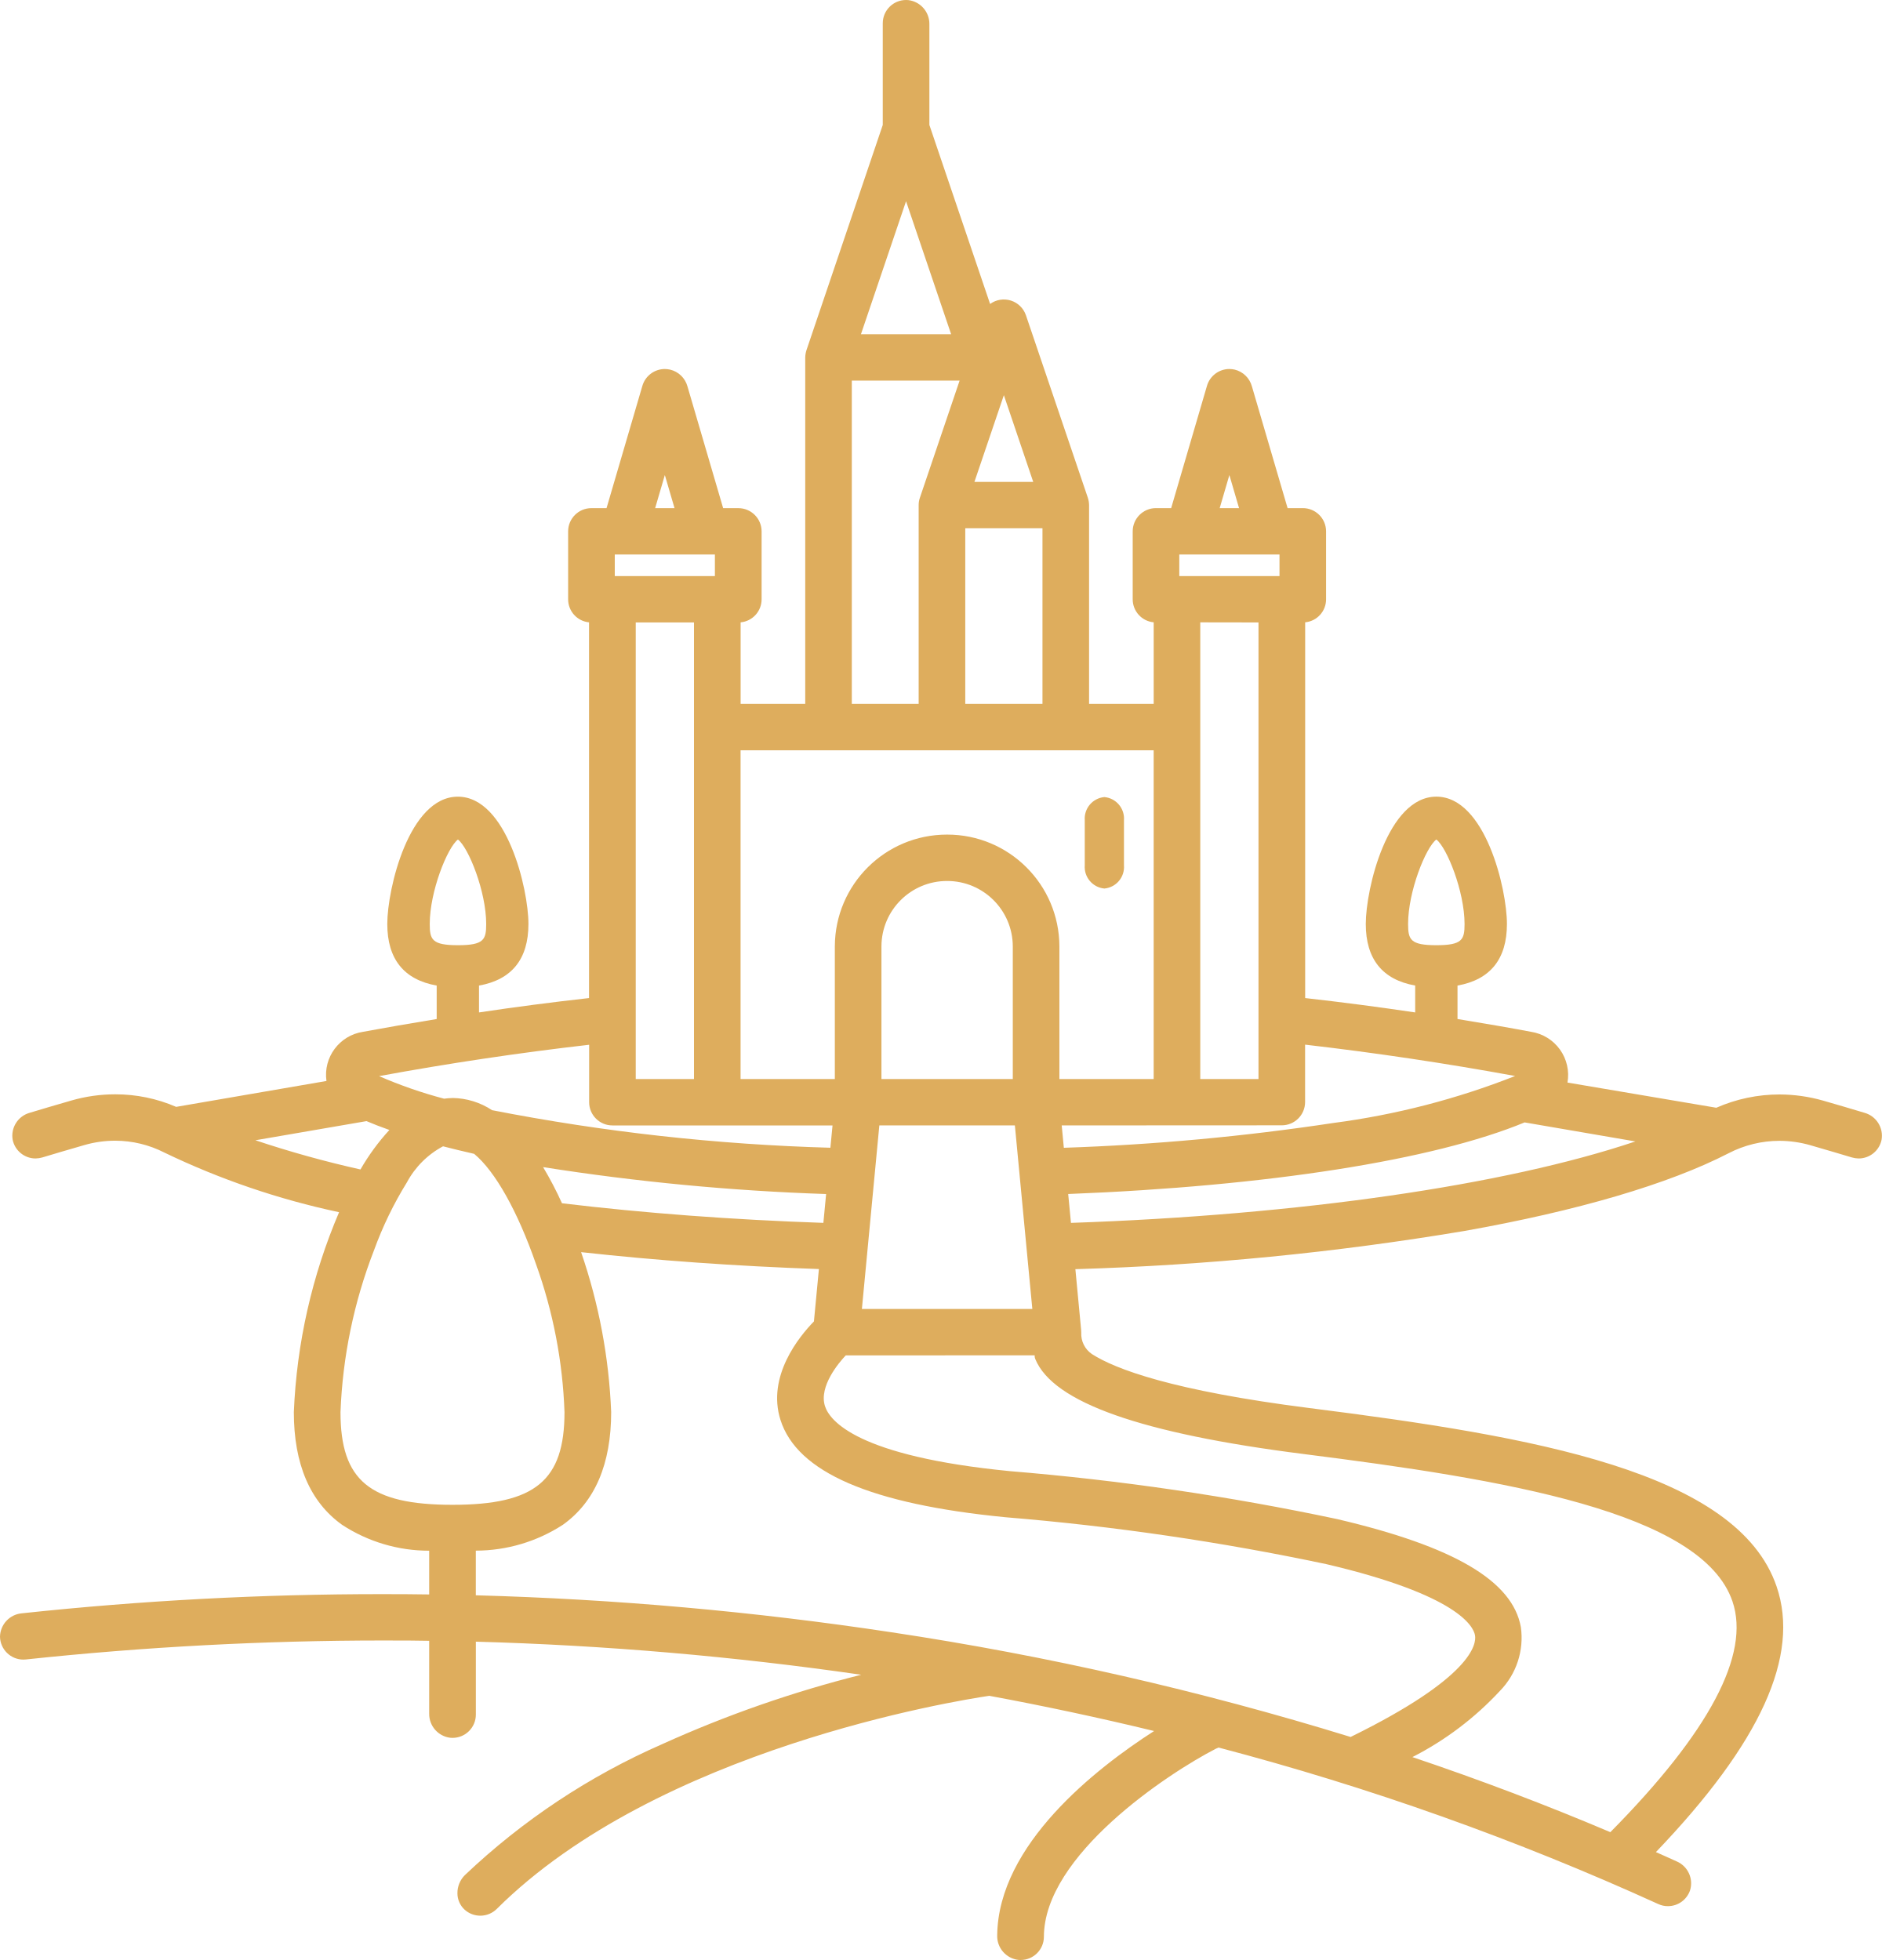
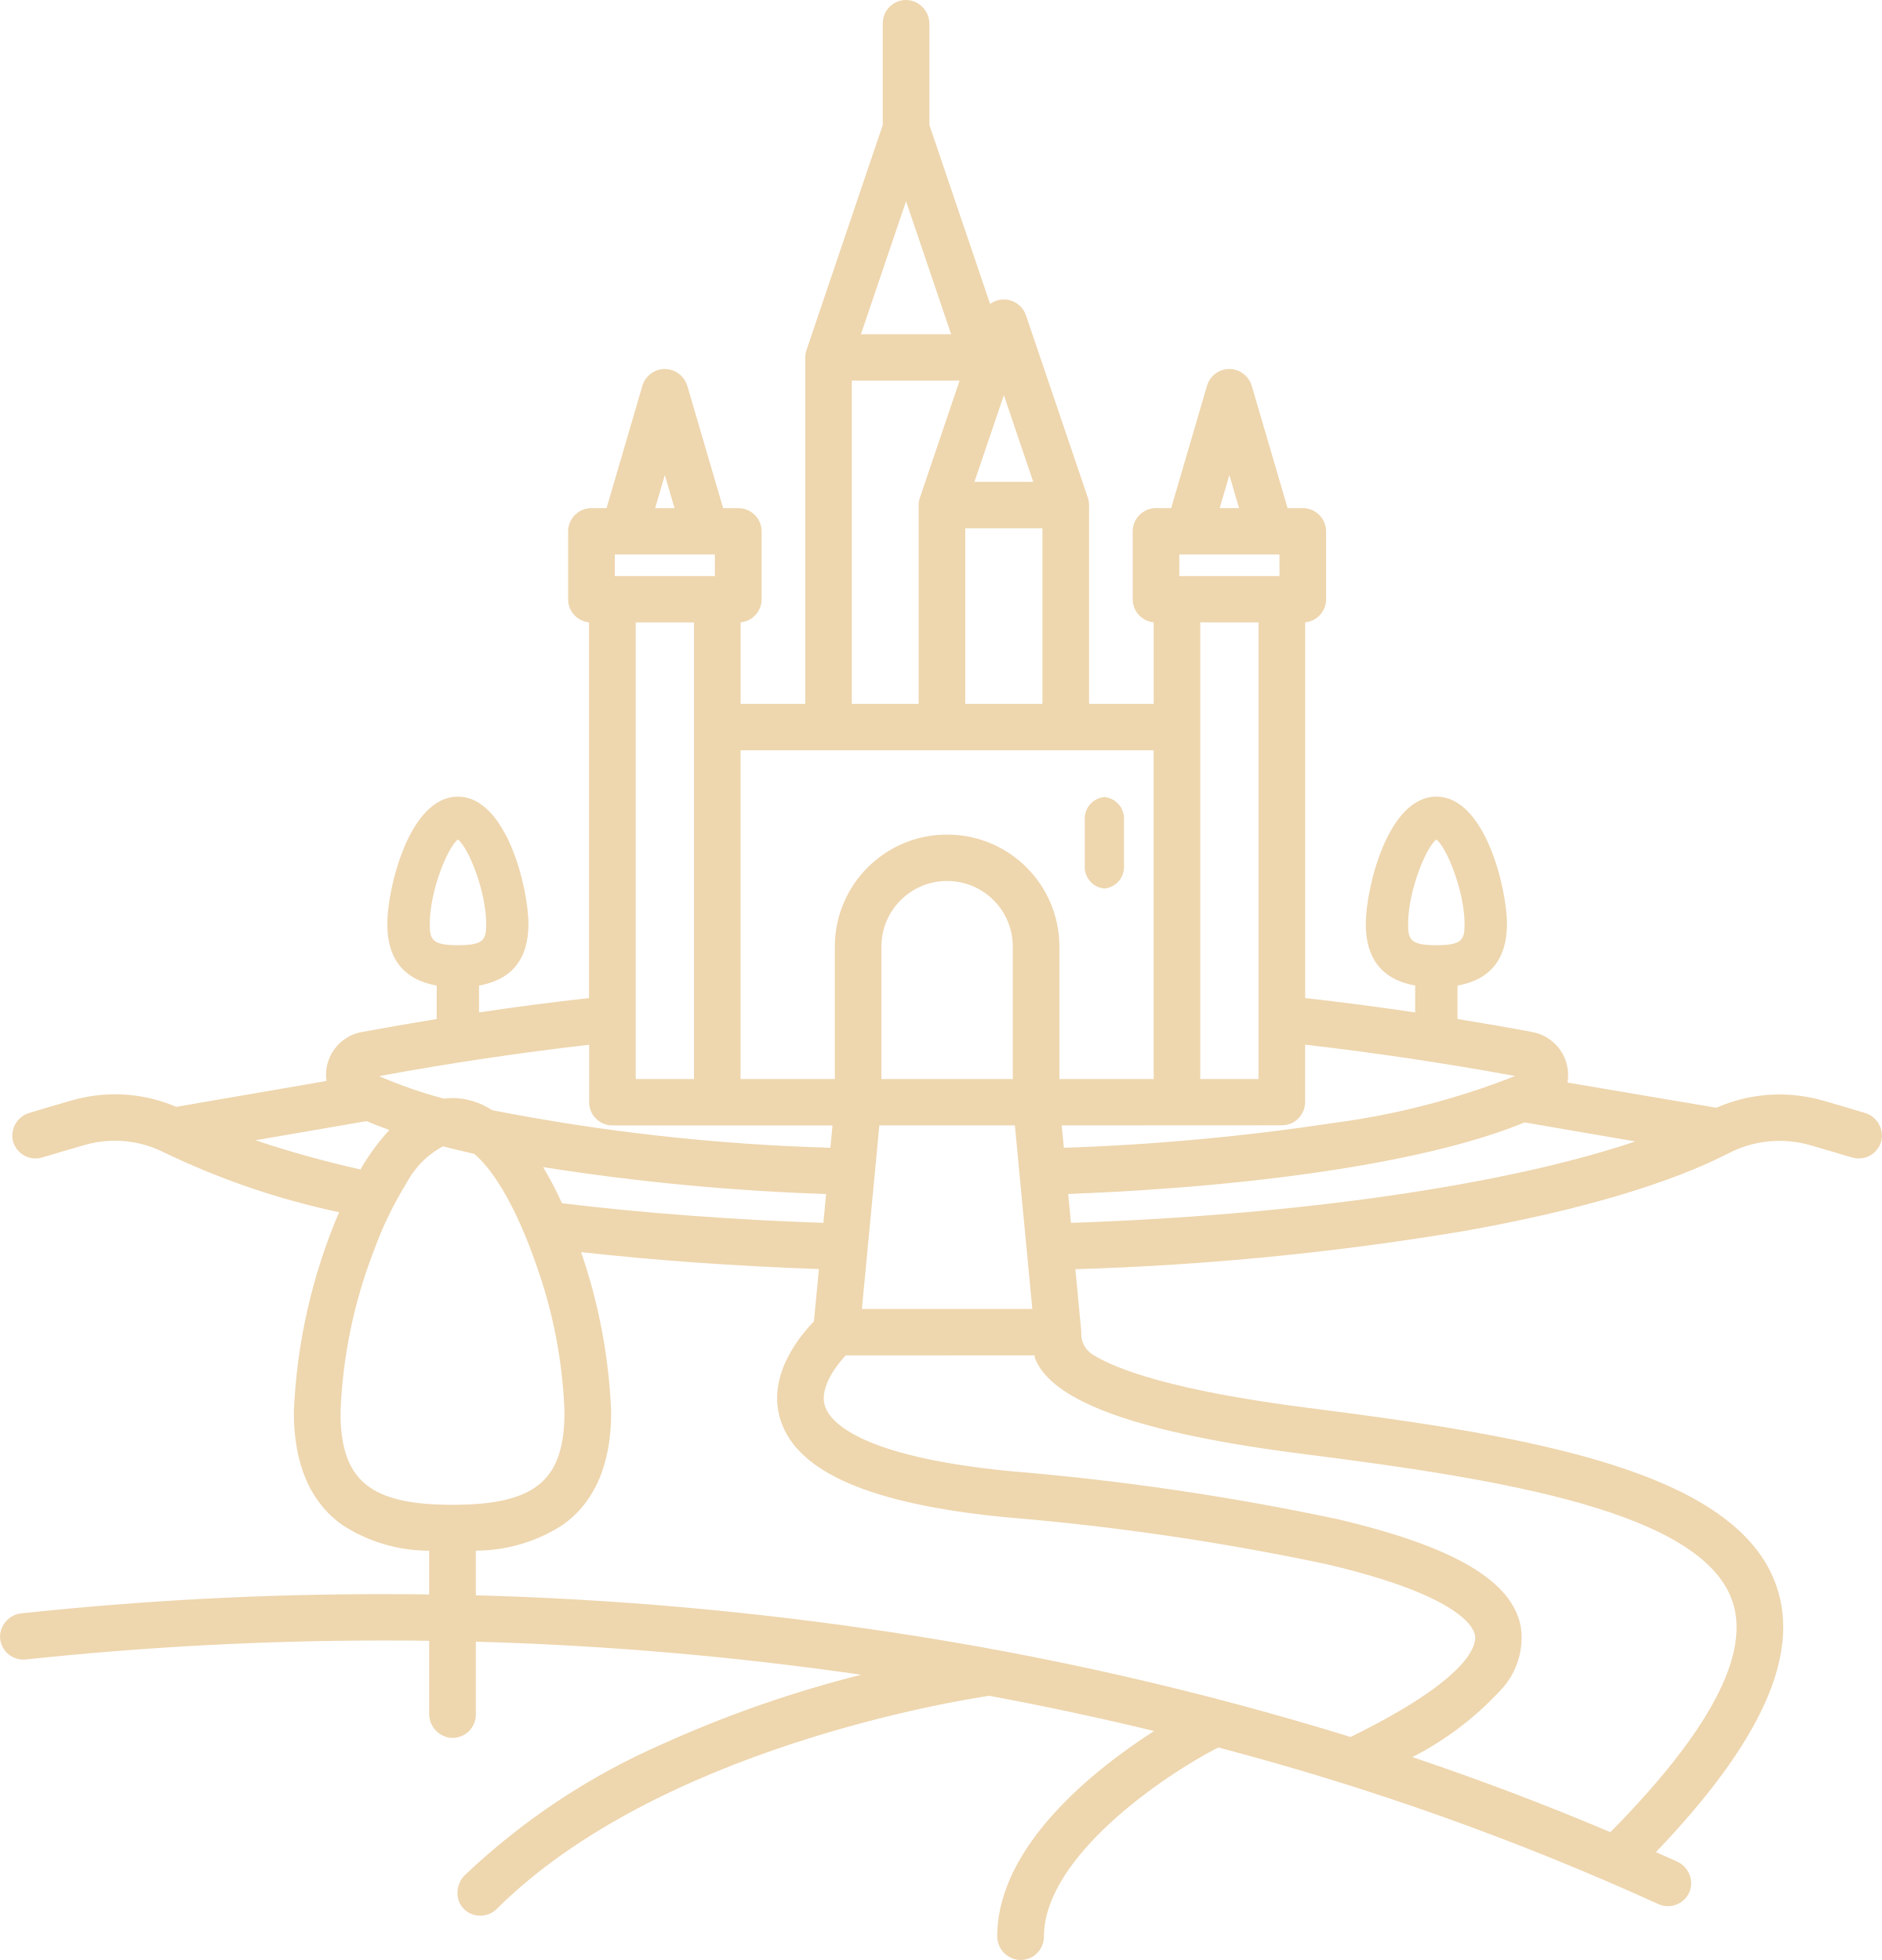
<svg xmlns="http://www.w3.org/2000/svg" id="icon_castle" data-name="icon / castle" width="144" height="150" viewBox="0 0 144 150">
  <defs>
    <clipPath id="clip-path">
      <path id="Clip_7" data-name="Clip 7" d="M0,0H144V150H0Z" fill="none" />
    </clipPath>
  </defs>
  <path id="Clip_7-2" data-name="Clip 7" d="M0,0H144V150H0Z" fill="none" />
  <g id="icon_castle-2" data-name="icon / castle" clip-path="url(#clip-path)">
-     <path id="Fill_6" data-name="Fill 6" d="M1.5,7A1.657,1.657,0,0,0,3,5.223V1.777A1.656,1.656,0,0,0,1.5,0,1.656,1.656,0,0,0,0,1.777V5.223A1.657,1.657,0,0,0,1.5,7Z" transform="translate(83 61)" fill="#dead5d" />
-     <path id="Fill_8" data-name="Fill 8" d="M78.087,150c-.049,0-.1,0-.147-.005A1.837,1.837,0,0,1,76.3,148.1c.088-6.94,7.559-12.768,12.005-15.624-4.191-1.016-8.434-1.923-12.612-2.695-2.56.379-25.369,4.056-37.682,16.309a1.791,1.791,0,0,1-2.473.047A1.7,1.7,0,0,1,35,144.9a1.93,1.93,0,0,1,.573-1.4,52.525,52.525,0,0,1,15.1-10.022,90.049,90.049,0,0,1,15.221-5.308,255.144,255.144,0,0,0-29.484-2.532v5.583A1.781,1.781,0,0,1,34.622,133c-.058,0-.116,0-.175-.008a1.833,1.833,0,0,1-1.608-1.843v-5.577c-.72-.016-1.911-.024-3.541-.024A258.528,258.528,0,0,0,1.974,127c-.072.007-.134.01-.19.01A1.789,1.789,0,0,1,0,125.259a1.834,1.834,0,0,1,1.669-1.791A258.484,258.484,0,0,1,29.293,122c1.314,0,2.507.008,3.546.024v-3.347a12.151,12.151,0,0,1-6.656-1.976c-2.453-1.748-3.7-4.652-3.7-8.63a43.528,43.528,0,0,1,3.461-15.3A59.152,59.152,0,0,1,12.58,88.209a8.281,8.281,0,0,0-3.756-.91,8.463,8.463,0,0,0-2.383.338c-1.315.38-2.364.689-3.206.944a1.983,1.983,0,0,1-.517.077A1.79,1.79,0,0,1,.969,87.229a1.822,1.822,0,0,1,1.3-2.065c.9-.274,1.916-.571,3.182-.938a12.052,12.052,0,0,1,3.368-.477,11.67,11.67,0,0,1,4.66.96l11.5-1.981a3.332,3.332,0,0,1,2.8-3.763c1.626-.3,3.522-.633,5.634-.978V75.426c-2.508-.447-3.78-2.033-3.78-4.713s1.661-9.743,5.4-9.743,5.4,7.06,5.4,9.743-1.272,4.266-3.782,4.713v2.056c2.733-.411,5.566-.78,8.419-1.1V47.628a1.771,1.771,0,0,1-1.6-1.766v-5.2a1.78,1.78,0,0,1,1.782-1.774h1.157l2.745-9.369a1.792,1.792,0,0,1,1.713-1.278,2.146,2.146,0,0,1,.4.045A1.811,1.811,0,0,1,52.6,29.569l2.731,9.32h1.161a1.78,1.78,0,0,1,1.782,1.774v5.2a1.771,1.771,0,0,1-1.606,1.766V53.87h4.944V27.353a1.988,1.988,0,0,1,.1-.571L67.544,9.563V1.774A1.781,1.781,0,0,1,69.328,0c.058,0,.116,0,.175.008a1.833,1.833,0,0,1,1.608,1.843V9.563l4.646,13.7a1.784,1.784,0,0,1,2.741.863L83.23,38.076a1.945,1.945,0,0,1,.1.578V53.87h4.944V47.626a1.768,1.768,0,0,1-1.606-1.765v-5.2a1.781,1.781,0,0,1,1.783-1.775h1.16l2.743-9.37a1.79,1.79,0,0,1,1.711-1.276,2.152,2.152,0,0,1,.4.045,1.81,1.81,0,0,1,1.323,1.281l2.731,9.32H99.68a1.781,1.781,0,0,1,1.784,1.775v5.2a1.767,1.767,0,0,1-1.6,1.765V76.382c2.8.315,5.63.685,8.418,1.1V75.424c-2.508-.446-3.78-2.032-3.78-4.712s1.661-9.744,5.4-9.744,5.4,7.061,5.4,9.744-1.272,4.266-3.782,4.714v2.56c2.2.359,4.044.68,5.642.981a3.347,3.347,0,0,1,2.773,3.882l11.387,1.928a12,12,0,0,1,4.841-1.017,12.261,12.261,0,0,1,3.317.467c1.083.311,2.156.627,3.187.938a1.822,1.822,0,0,1,1.3,2.066,1.79,1.79,0,0,1-1.749,1.427,2,2,0,0,1-.518-.077c-.9-.27-1.946-.579-3.207-.944a8.673,8.673,0,0,0-2.332-.329,8.455,8.455,0,0,0-3.9.951c-4.577,2.358-11.572,4.415-20.227,5.95a218.662,218.662,0,0,1-29.752,2.921l.441,4.657a1.42,1.42,0,0,1,.008.2,1.873,1.873,0,0,0,.818,1.642c1.8,1.152,6.155,2.8,16.646,4.131,17.12,2.169,32.736,4.846,35.741,13.656,1.807,5.3-1.214,11.947-9.235,20.326l.557.248.039.017.023.01.091.04c.271.12.525.233.887.4a1.824,1.824,0,0,1,1.012,2.222,1.787,1.787,0,0,1-1.687,1.2,1.718,1.718,0,0,1-.744-.162,209.685,209.685,0,0,0-33.643-11.977c-.087.038-.16.069-.224.1-3.655,1.885-13.139,8.146-13.139,14.392A1.78,1.78,0,0,1,78.087,150ZM64.713,103.727c-.5.528-2.078,2.368-1.591,3.884.358,1.116,2.456,3.836,14.164,4.978a199.482,199.482,0,0,1,25.027,3.668c8.96,2.1,13.426,4.732,14.056,8.275a5.821,5.821,0,0,1-1.6,4.871,24.024,24.024,0,0,1-6.7,5.068c5.157,1.735,10.253,3.669,15.146,5.746,7.582-7.671,10.725-13.614,9.343-17.665-2.343-6.867-17.5-9.336-32.814-11.275-12.436-1.575-19.149-3.947-20.523-7.252a.626.626,0,0,1-.053-.3Zm-20.25-7.9a42.843,42.843,0,0,1,2.3,12.239c0,3.979-1.244,6.882-3.7,8.63a12.271,12.271,0,0,1-6.656,1.976v3.417a259.774,259.774,0,0,1,31.82,2.832,240.412,240.412,0,0,1,35.114,8.01c9.309-4.568,9.639-7.112,9.518-7.783s-1.293-3.077-11.365-5.441a195.985,195.985,0,0,0-24.554-3.591c-10.317-1.007-15.95-3.443-17.222-7.447-1.062-3.347,1.436-6.388,2.559-7.54l.381-4.008c-6.332-.222-12.454-.657-18.194-1.294ZM33.9,87.727a6.728,6.728,0,0,0-2.763,2.755A28.206,28.206,0,0,0,28.611,95.7a38.236,38.236,0,0,0-2.558,12.373c0,5.235,2.243,7.091,8.57,7.091s8.569-1.856,8.569-7.091a37.284,37.284,0,0,0-2.185-11.342c-1.4-4.033-3.123-7.1-4.728-8.427-.869-.2-1.647-.384-2.378-.575Zm33.382-1.6-1.335,14.05H78.988L77.653,86.13Zm49.381-.232h0c-6.973,2.891-19.7,4.89-34.931,5.483l.212,2.21c17.448-.6,33.19-2.871,43.187-6.233L116.664,85.9ZM41.555,89.32A27.529,27.529,0,0,1,43,92.087c6.289.755,13.017,1.26,20,1.5l.21-2.207a176.935,176.935,0,0,1-21.648-2.059ZM28.042,85.8l-8.5,1.465A80.967,80.967,0,0,0,27.581,89.5a17.02,17.02,0,0,1,2.212-3.023c-.672-.239-1.245-.461-1.751-.678Zm53.194.329.163,1.712a177.71,177.71,0,0,0,20.63-1.9,58.666,58.666,0,0,0,13.9-3.594c-5.3-.972-10.7-1.779-16.071-2.4v4.4a1.781,1.781,0,0,1-1.785,1.774Zm-46.613-2.1a5.628,5.628,0,0,1,3.028.934,158.068,158.068,0,0,0,25.886,2.875L63.7,86.13H46.861a1.78,1.78,0,0,1-1.783-1.774v-4.4c-5.355.615-10.763,1.421-16.073,2.4a34.425,34.425,0,0,0,4.975,1.728A4.913,4.913,0,0,1,34.623,84.033Zm57.214-36.4V82.58h4.456V47.636ZM72.467,63.872a8.58,8.58,0,0,1,8.592,8.549V82.58h7.213V57.419H56.664V82.58h7.213V72.421A8.58,8.58,0,0,1,72.467,63.872Zm0,3.55a5.017,5.017,0,0,0-5.024,5V82.58h10.05V72.421A5.019,5.019,0,0,0,72.467,67.422ZM48.643,47.636V82.58H53.1V47.636ZM109.9,64.247c-.813.62-2.161,3.981-2.161,6.465,0,1.2.177,1.625,2.161,1.625s2.16-.421,2.16-1.625C112.058,68.228,110.711,64.867,109.9,64.247Zm-74.86,0c-.812.62-2.159,3.982-2.159,6.465,0,1.2.177,1.625,2.159,1.625s2.161-.421,2.161-1.625C37.2,68.229,35.851,64.868,35.038,64.247ZM73.857,40.43V53.87h5.907V40.43Zm-8.682-11.3V53.87h5.116V38.656a1.659,1.659,0,0,1,.095-.567l3.038-8.962ZM90.233,42.436v1.652H97.9V42.436Zm-43.194,0v1.652H54.7V42.436Zm47.026-6.08-.742,2.533h1.483Zm-43.195,0-.742,2.532h1.483ZM76.81,30.242l-2.253,6.639h4.5ZM69.326,15.4,65.875,25.578h6.9Z" fill="#dead5d" />
+     <path id="Fill_6" data-name="Fill 6" d="M1.5,7A1.657,1.657,0,0,0,3,5.223V1.777A1.656,1.656,0,0,0,1.5,0,1.656,1.656,0,0,0,0,1.777V5.223A1.657,1.657,0,0,0,1.5,7Z" transform="translate(83 61)" fill="#dead5d" opacity=".5" />
+     <path id="Fill_8" data-name="Fill 8" d="M78.087,150c-.049,0-.1,0-.147-.005A1.837,1.837,0,0,1,76.3,148.1c.088-6.94,7.559-12.768,12.005-15.624-4.191-1.016-8.434-1.923-12.612-2.695-2.56.379-25.369,4.056-37.682,16.309a1.791,1.791,0,0,1-2.473.047A1.7,1.7,0,0,1,35,144.9a1.93,1.93,0,0,1,.573-1.4,52.525,52.525,0,0,1,15.1-10.022,90.049,90.049,0,0,1,15.221-5.308,255.144,255.144,0,0,0-29.484-2.532v5.583A1.781,1.781,0,0,1,34.622,133c-.058,0-.116,0-.175-.008a1.833,1.833,0,0,1-1.608-1.843v-5.577c-.72-.016-1.911-.024-3.541-.024A258.528,258.528,0,0,0,1.974,127c-.072.007-.134.01-.19.01A1.789,1.789,0,0,1,0,125.259a1.834,1.834,0,0,1,1.669-1.791A258.484,258.484,0,0,1,29.293,122c1.314,0,2.507.008,3.546.024v-3.347a12.151,12.151,0,0,1-6.656-1.976c-2.453-1.748-3.7-4.652-3.7-8.63a43.528,43.528,0,0,1,3.461-15.3A59.152,59.152,0,0,1,12.58,88.209a8.281,8.281,0,0,0-3.756-.91,8.463,8.463,0,0,0-2.383.338c-1.315.38-2.364.689-3.206.944a1.983,1.983,0,0,1-.517.077A1.79,1.79,0,0,1,.969,87.229a1.822,1.822,0,0,1,1.3-2.065c.9-.274,1.916-.571,3.182-.938a12.052,12.052,0,0,1,3.368-.477,11.67,11.67,0,0,1,4.66.96l11.5-1.981a3.332,3.332,0,0,1,2.8-3.763c1.626-.3,3.522-.633,5.634-.978V75.426c-2.508-.447-3.78-2.033-3.78-4.713s1.661-9.743,5.4-9.743,5.4,7.06,5.4,9.743-1.272,4.266-3.782,4.713v2.056c2.733-.411,5.566-.78,8.419-1.1V47.628a1.771,1.771,0,0,1-1.6-1.766v-5.2a1.78,1.78,0,0,1,1.782-1.774h1.157l2.745-9.369a1.792,1.792,0,0,1,1.713-1.278,2.146,2.146,0,0,1,.4.045A1.811,1.811,0,0,1,52.6,29.569l2.731,9.32h1.161a1.78,1.78,0,0,1,1.782,1.774v5.2a1.771,1.771,0,0,1-1.606,1.766V53.87h4.944V27.353a1.988,1.988,0,0,1,.1-.571L67.544,9.563V1.774A1.781,1.781,0,0,1,69.328,0c.058,0,.116,0,.175.008a1.833,1.833,0,0,1,1.608,1.843V9.563l4.646,13.7a1.784,1.784,0,0,1,2.741.863L83.23,38.076a1.945,1.945,0,0,1,.1.578V53.87h4.944V47.626a1.768,1.768,0,0,1-1.606-1.765v-5.2a1.781,1.781,0,0,1,1.783-1.775h1.16l2.743-9.37a1.79,1.79,0,0,1,1.711-1.276,2.152,2.152,0,0,1,.4.045,1.81,1.81,0,0,1,1.323,1.281l2.731,9.32H99.68a1.781,1.781,0,0,1,1.784,1.775v5.2a1.767,1.767,0,0,1-1.6,1.765V76.382c2.8.315,5.63.685,8.418,1.1V75.424c-2.508-.446-3.78-2.032-3.78-4.712s1.661-9.744,5.4-9.744,5.4,7.061,5.4,9.744-1.272,4.266-3.782,4.714v2.56c2.2.359,4.044.68,5.642.981a3.347,3.347,0,0,1,2.773,3.882l11.387,1.928a12,12,0,0,1,4.841-1.017,12.261,12.261,0,0,1,3.317.467c1.083.311,2.156.627,3.187.938a1.822,1.822,0,0,1,1.3,2.066,1.79,1.79,0,0,1-1.749,1.427,2,2,0,0,1-.518-.077c-.9-.27-1.946-.579-3.207-.944a8.673,8.673,0,0,0-2.332-.329,8.455,8.455,0,0,0-3.9.951c-4.577,2.358-11.572,4.415-20.227,5.95a218.662,218.662,0,0,1-29.752,2.921l.441,4.657a1.42,1.42,0,0,1,.008.2,1.873,1.873,0,0,0,.818,1.642c1.8,1.152,6.155,2.8,16.646,4.131,17.12,2.169,32.736,4.846,35.741,13.656,1.807,5.3-1.214,11.947-9.235,20.326l.557.248.039.017.023.01.091.04c.271.12.525.233.887.4a1.824,1.824,0,0,1,1.012,2.222,1.787,1.787,0,0,1-1.687,1.2,1.718,1.718,0,0,1-.744-.162,209.685,209.685,0,0,0-33.643-11.977c-.087.038-.16.069-.224.1-3.655,1.885-13.139,8.146-13.139,14.392A1.78,1.78,0,0,1,78.087,150ZM64.713,103.727c-.5.528-2.078,2.368-1.591,3.884.358,1.116,2.456,3.836,14.164,4.978a199.482,199.482,0,0,1,25.027,3.668c8.96,2.1,13.426,4.732,14.056,8.275a5.821,5.821,0,0,1-1.6,4.871,24.024,24.024,0,0,1-6.7,5.068c5.157,1.735,10.253,3.669,15.146,5.746,7.582-7.671,10.725-13.614,9.343-17.665-2.343-6.867-17.5-9.336-32.814-11.275-12.436-1.575-19.149-3.947-20.523-7.252a.626.626,0,0,1-.053-.3Zm-20.25-7.9a42.843,42.843,0,0,1,2.3,12.239c0,3.979-1.244,6.882-3.7,8.63a12.271,12.271,0,0,1-6.656,1.976v3.417a259.774,259.774,0,0,1,31.82,2.832,240.412,240.412,0,0,1,35.114,8.01c9.309-4.568,9.639-7.112,9.518-7.783s-1.293-3.077-11.365-5.441a195.985,195.985,0,0,0-24.554-3.591c-10.317-1.007-15.95-3.443-17.222-7.447-1.062-3.347,1.436-6.388,2.559-7.54l.381-4.008c-6.332-.222-12.454-.657-18.194-1.294ZM33.9,87.727a6.728,6.728,0,0,0-2.763,2.755A28.206,28.206,0,0,0,28.611,95.7a38.236,38.236,0,0,0-2.558,12.373c0,5.235,2.243,7.091,8.57,7.091s8.569-1.856,8.569-7.091a37.284,37.284,0,0,0-2.185-11.342c-1.4-4.033-3.123-7.1-4.728-8.427-.869-.2-1.647-.384-2.378-.575Zm33.382-1.6-1.335,14.05H78.988L77.653,86.13Zm49.381-.232h0c-6.973,2.891-19.7,4.89-34.931,5.483l.212,2.21c17.448-.6,33.19-2.871,43.187-6.233L116.664,85.9ZM41.555,89.32A27.529,27.529,0,0,1,43,92.087c6.289.755,13.017,1.26,20,1.5l.21-2.207a176.935,176.935,0,0,1-21.648-2.059ZM28.042,85.8l-8.5,1.465A80.967,80.967,0,0,0,27.581,89.5a17.02,17.02,0,0,1,2.212-3.023c-.672-.239-1.245-.461-1.751-.678Zm53.194.329.163,1.712a177.71,177.71,0,0,0,20.63-1.9,58.666,58.666,0,0,0,13.9-3.594c-5.3-.972-10.7-1.779-16.071-2.4v4.4a1.781,1.781,0,0,1-1.785,1.774Zm-46.613-2.1a5.628,5.628,0,0,1,3.028.934,158.068,158.068,0,0,0,25.886,2.875L63.7,86.13H46.861a1.78,1.78,0,0,1-1.783-1.774v-4.4c-5.355.615-10.763,1.421-16.073,2.4a34.425,34.425,0,0,0,4.975,1.728A4.913,4.913,0,0,1,34.623,84.033Zm57.214-36.4V82.58h4.456V47.636ZM72.467,63.872a8.58,8.58,0,0,1,8.592,8.549V82.58h7.213V57.419H56.664V82.58h7.213V72.421A8.58,8.58,0,0,1,72.467,63.872Zm0,3.55a5.017,5.017,0,0,0-5.024,5V82.58h10.05V72.421A5.019,5.019,0,0,0,72.467,67.422ZM48.643,47.636V82.58H53.1V47.636ZM109.9,64.247c-.813.62-2.161,3.981-2.161,6.465,0,1.2.177,1.625,2.161,1.625s2.16-.421,2.16-1.625C112.058,68.228,110.711,64.867,109.9,64.247Zm-74.86,0c-.812.62-2.159,3.982-2.159,6.465,0,1.2.177,1.625,2.159,1.625s2.161-.421,2.161-1.625C37.2,68.229,35.851,64.868,35.038,64.247ZM73.857,40.43V53.87h5.907V40.43Zm-8.682-11.3V53.87h5.116V38.656a1.659,1.659,0,0,1,.095-.567l3.038-8.962ZM90.233,42.436v1.652H97.9V42.436Zm-43.194,0v1.652H54.7V42.436Zm47.026-6.08-.742,2.533h1.483Zm-43.195,0-.742,2.532h1.483ZM76.81,30.242l-2.253,6.639h4.5ZM69.326,15.4,65.875,25.578h6.9Z" fill="#dead5d" opacity=".5" />
  </g>
</svg>
